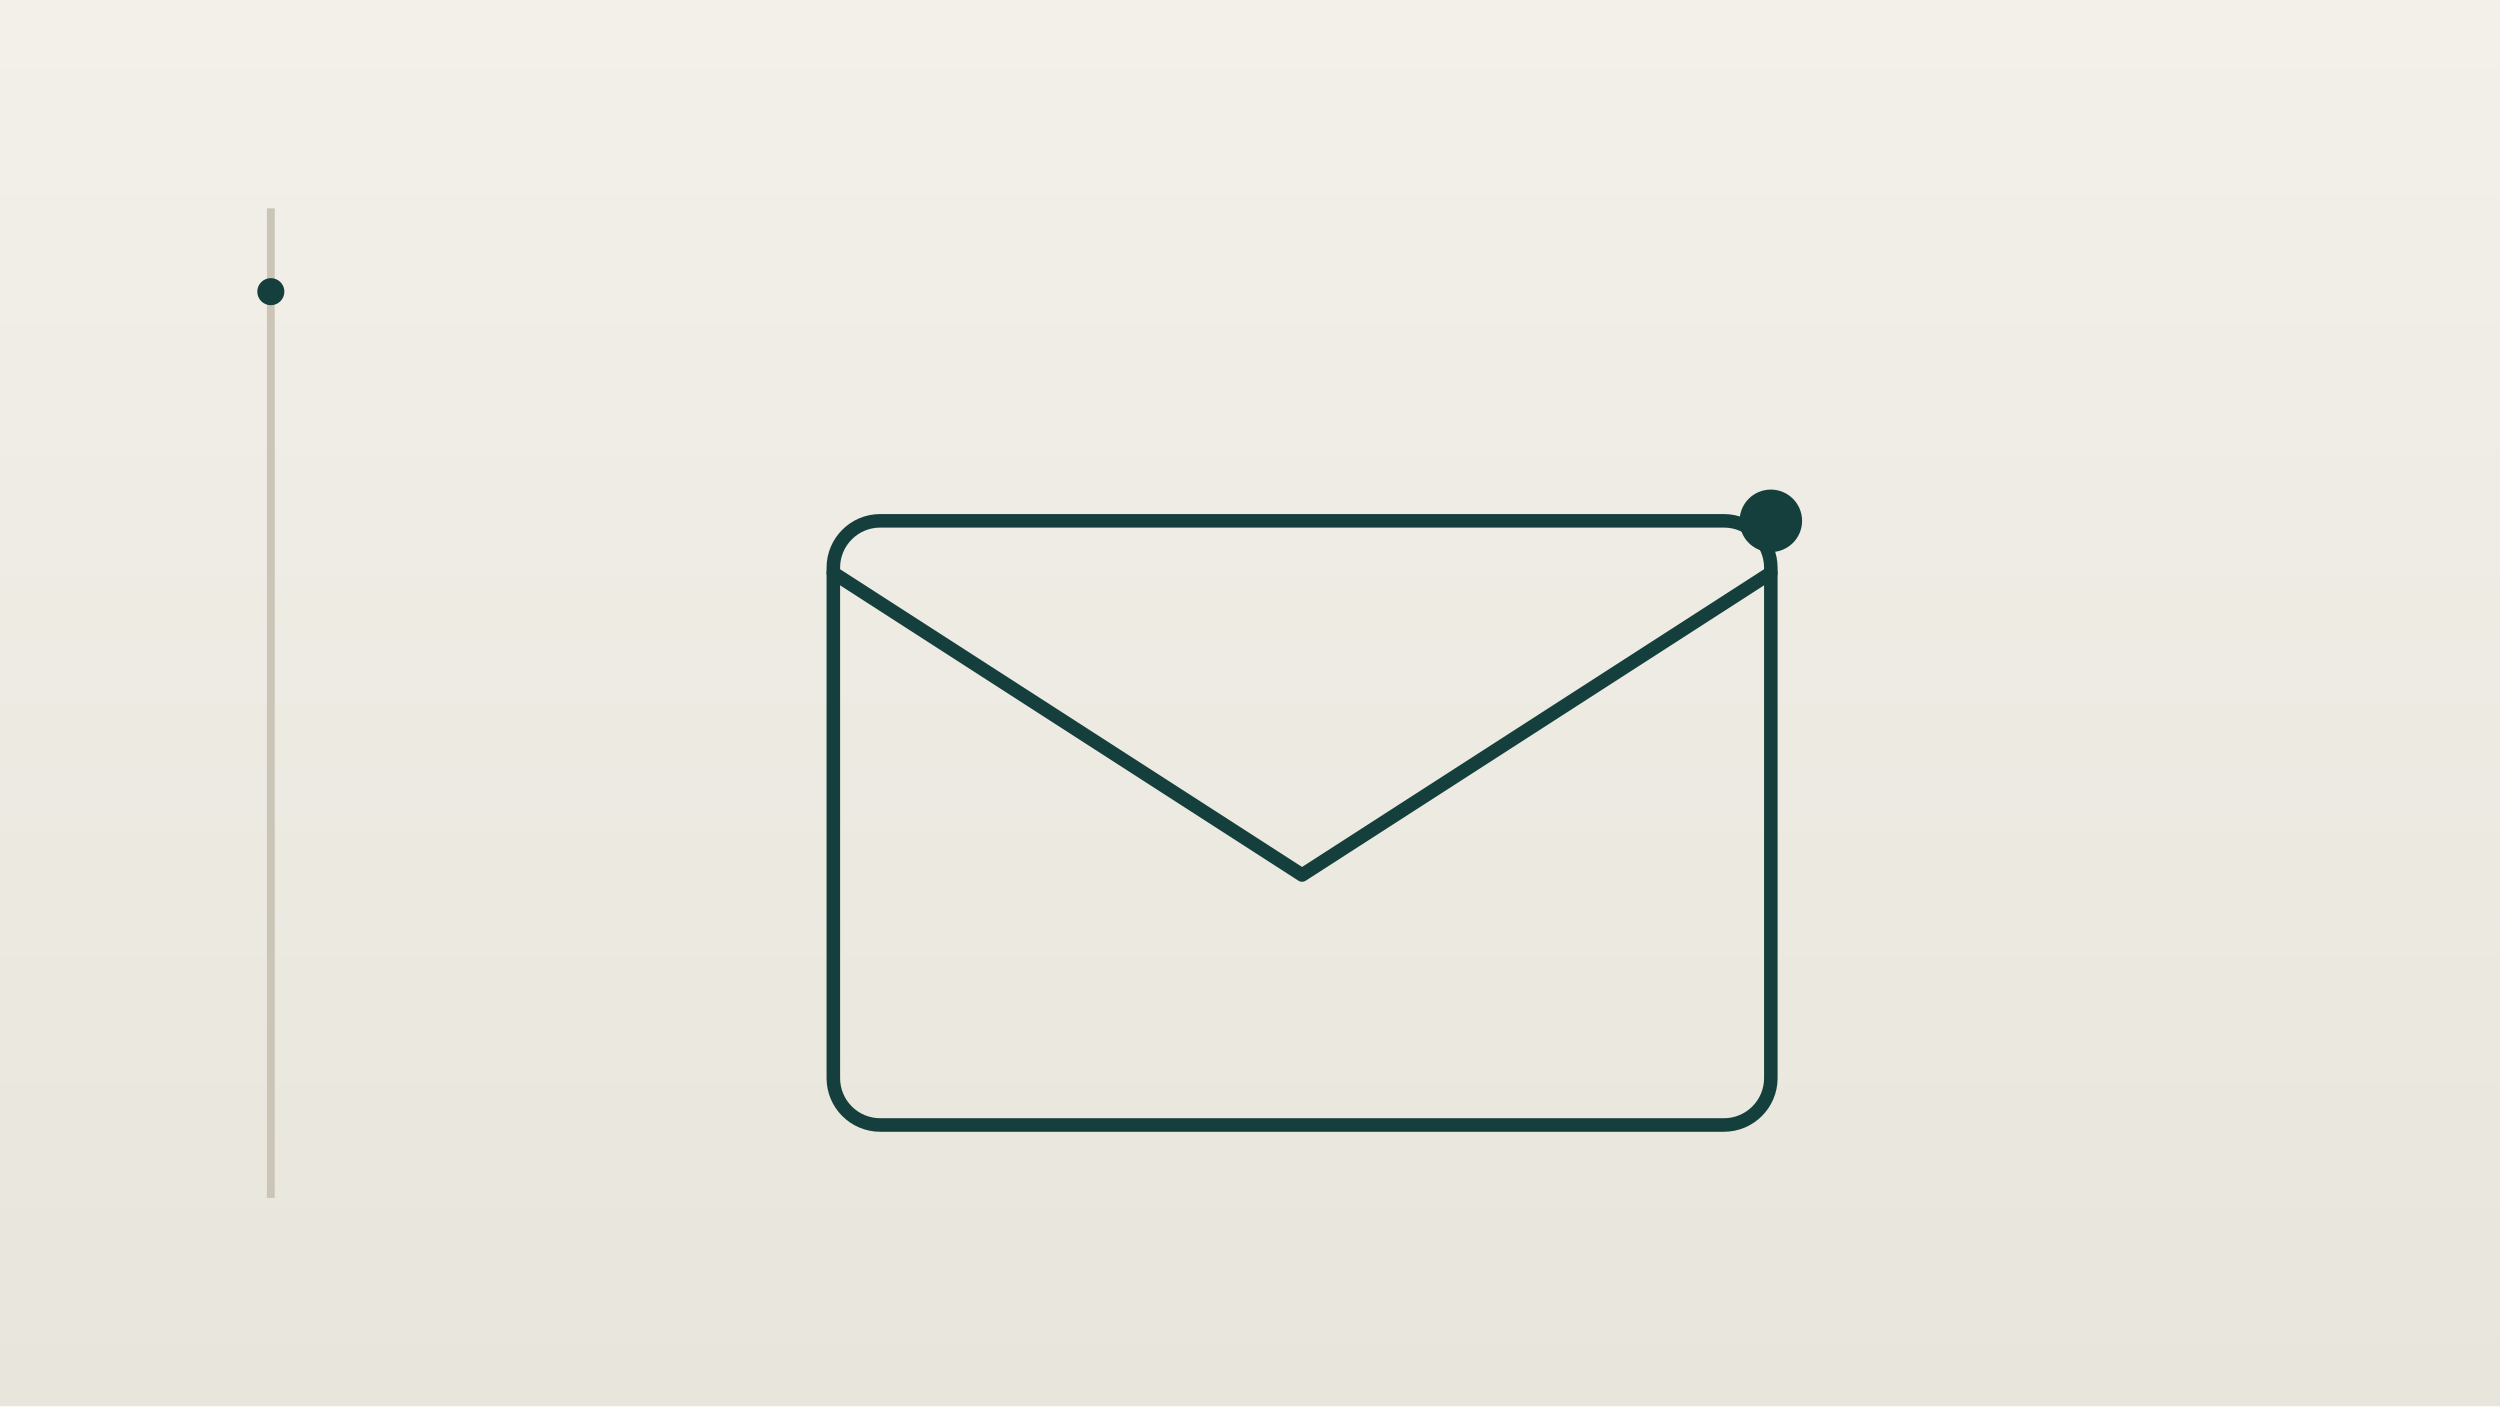
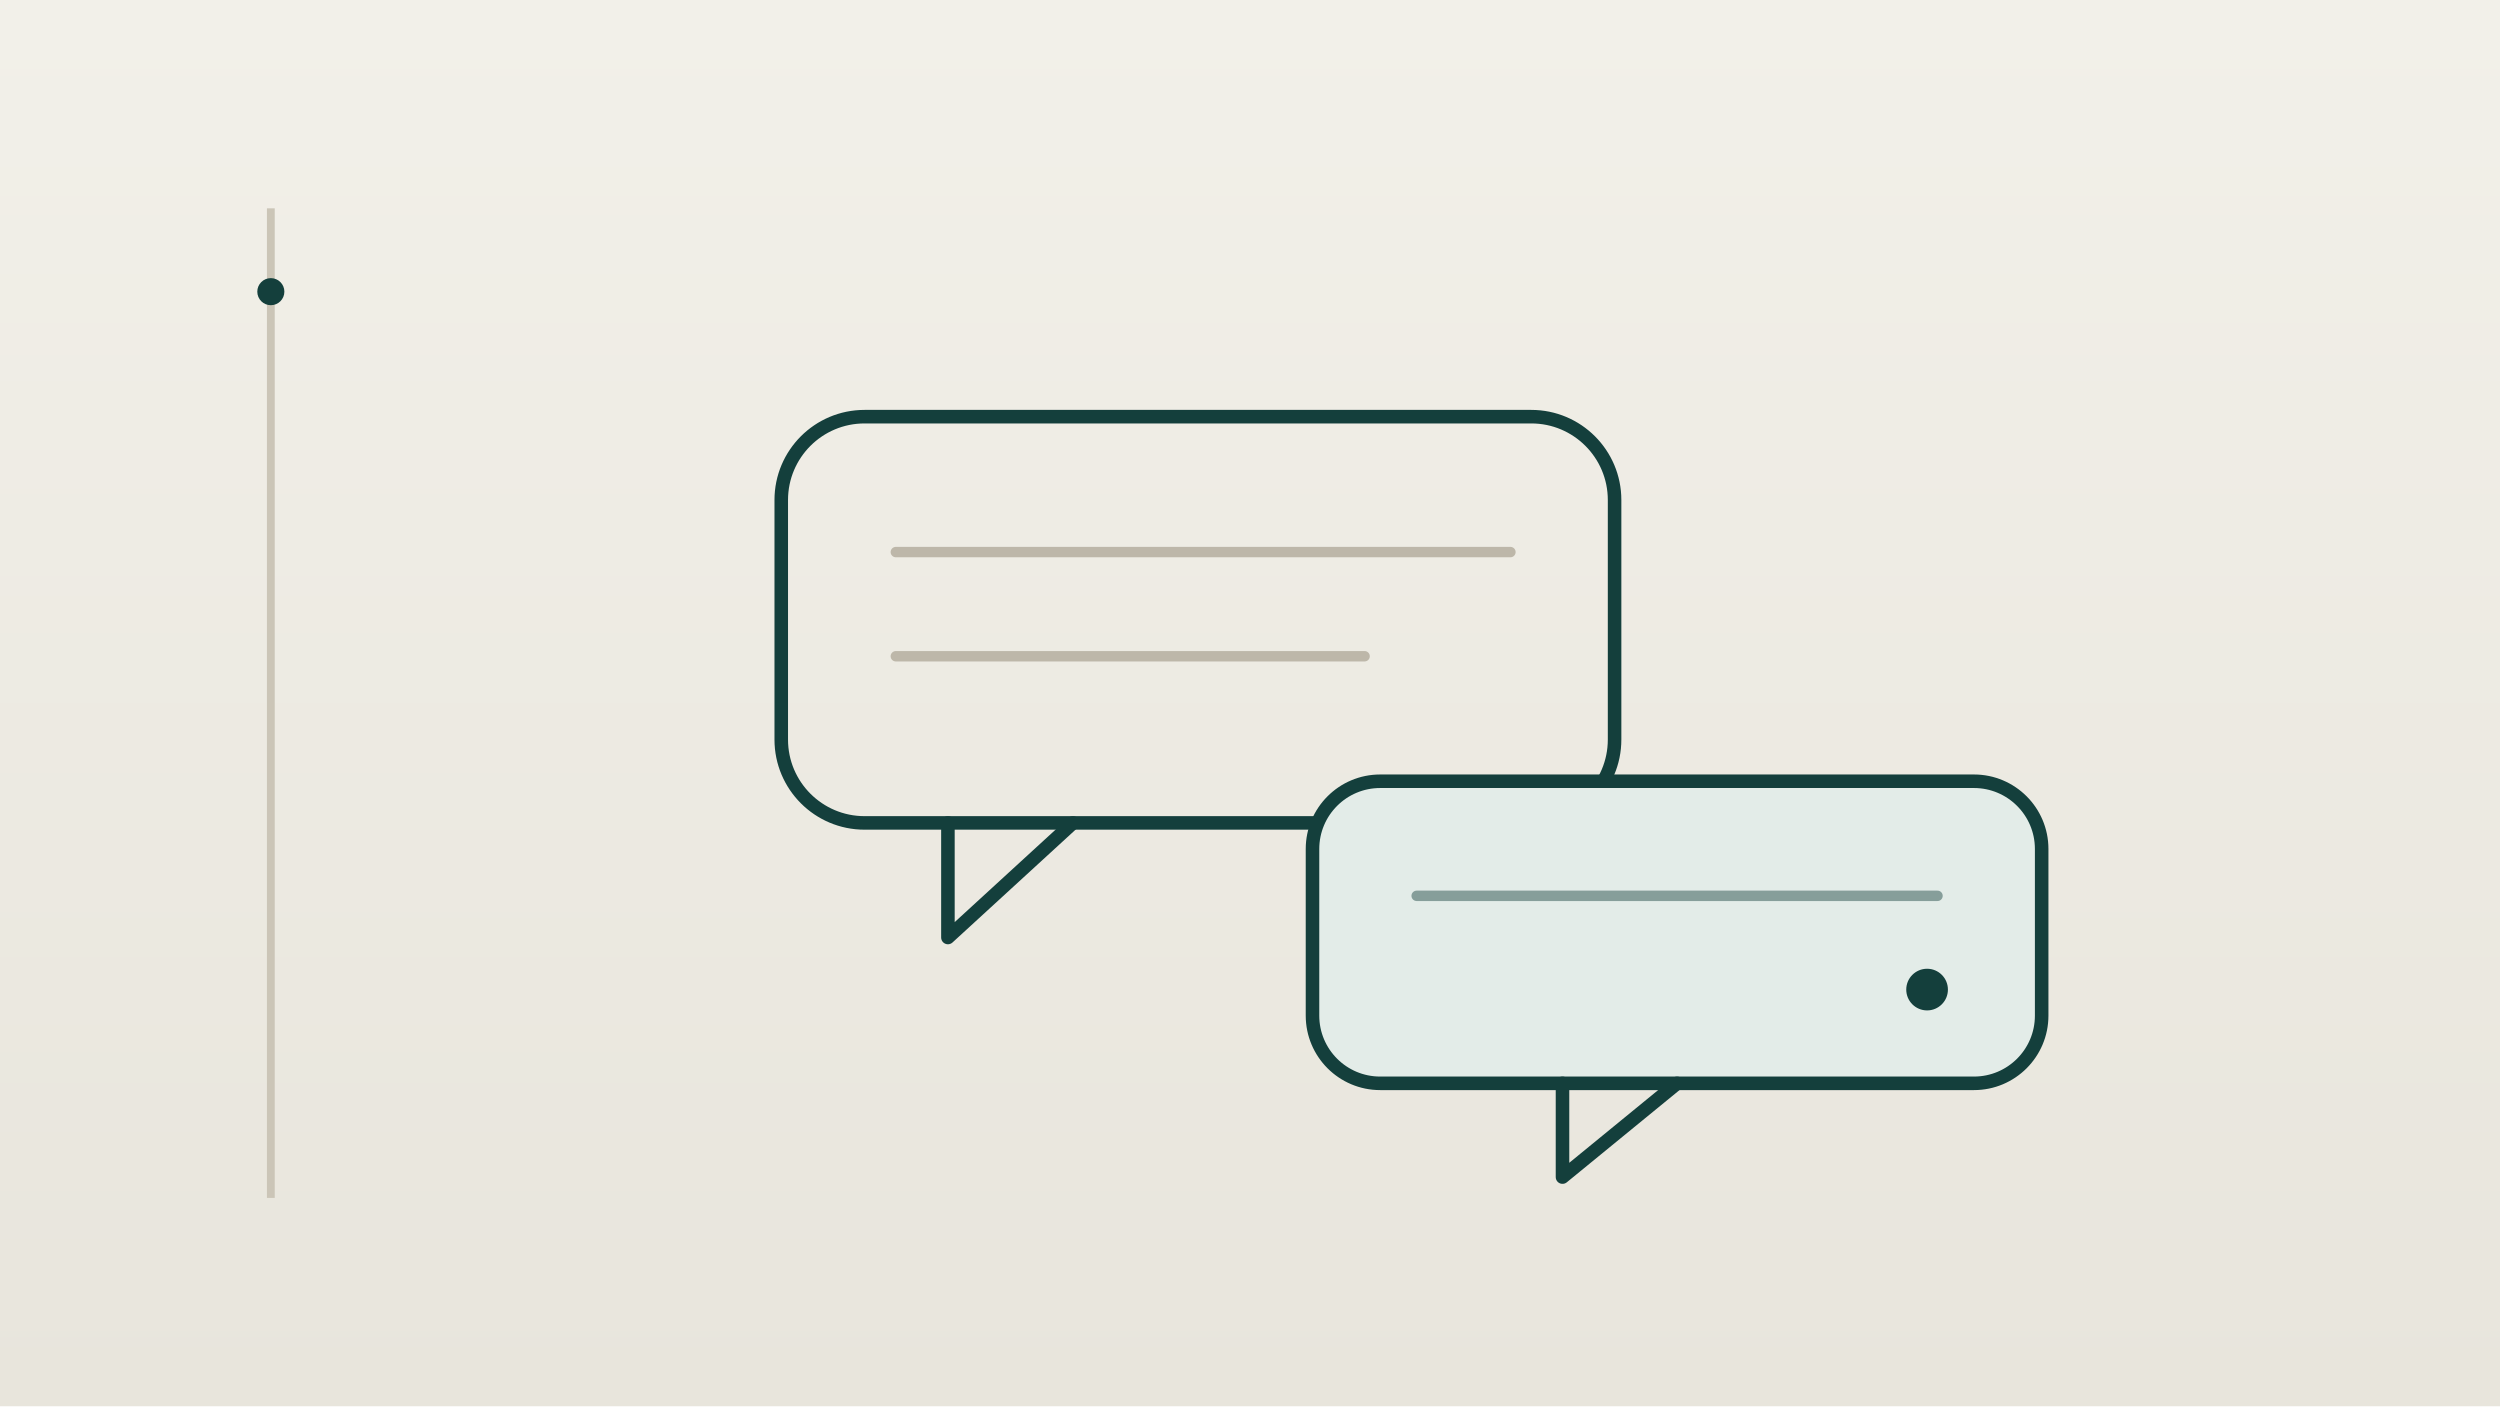
<svg xmlns="http://www.w3.org/2000/svg" viewBox="0 0 480 270" role="img" preserveAspectRatio="xMidYMid slice">
  <defs>
    <linearGradient id="bg" x1="0" y1="0" x2="0" y2="1">
      <stop offset="0" stop-color="#F2F0E9" />
      <stop offset="1" stop-color="#E8E5DC" />
    </linearGradient>
  </defs>
  <rect width="480" height="270" fill="url(#bg)" />
  <line x1="52" y1="40" x2="52" y2="230" stroke="#CBC5B7" stroke-width="1.5" />
  <circle cx="52" cy="56" r="2.6" fill="#143F3C" />
  <g fill="none" stroke="#143F3C" stroke-width="2.6" stroke-linecap="round" stroke-linejoin="round">
-     <rect x="160" y="100" width="180" height="116" rx="9" />
-     <path d="M160 110 L250 168 L340 110" />
-     <circle cx="340" cy="100" r="6" fill="#143F3C" stroke="none" />
+     <rect x="150" y="80" width="160" height="78" rx="16" />
+     <path d="M182 158 L182 180 L206 158" />
+     <line x1="172" y1="106" x2="290" y2="106" stroke="#BDB7A9" stroke-width="2" />
+     <line x1="172" y1="126" x2="262" y2="126" stroke="#BDB7A9" stroke-width="2" />
+     <rect x="252" y="150" width="140" height="58" rx="13" fill="#E3ECE8" />
+     <path d="M300 208 L300 226 L322 208" fill="none" />
+     <line x1="272" y1="172" x2="372" y2="172" stroke="#143F3C" stroke-width="2" opacity="0.45" />
+     <circle cx="370" cy="190" r="4" fill="#143F3C" stroke="none" />
  </g>
</svg>
